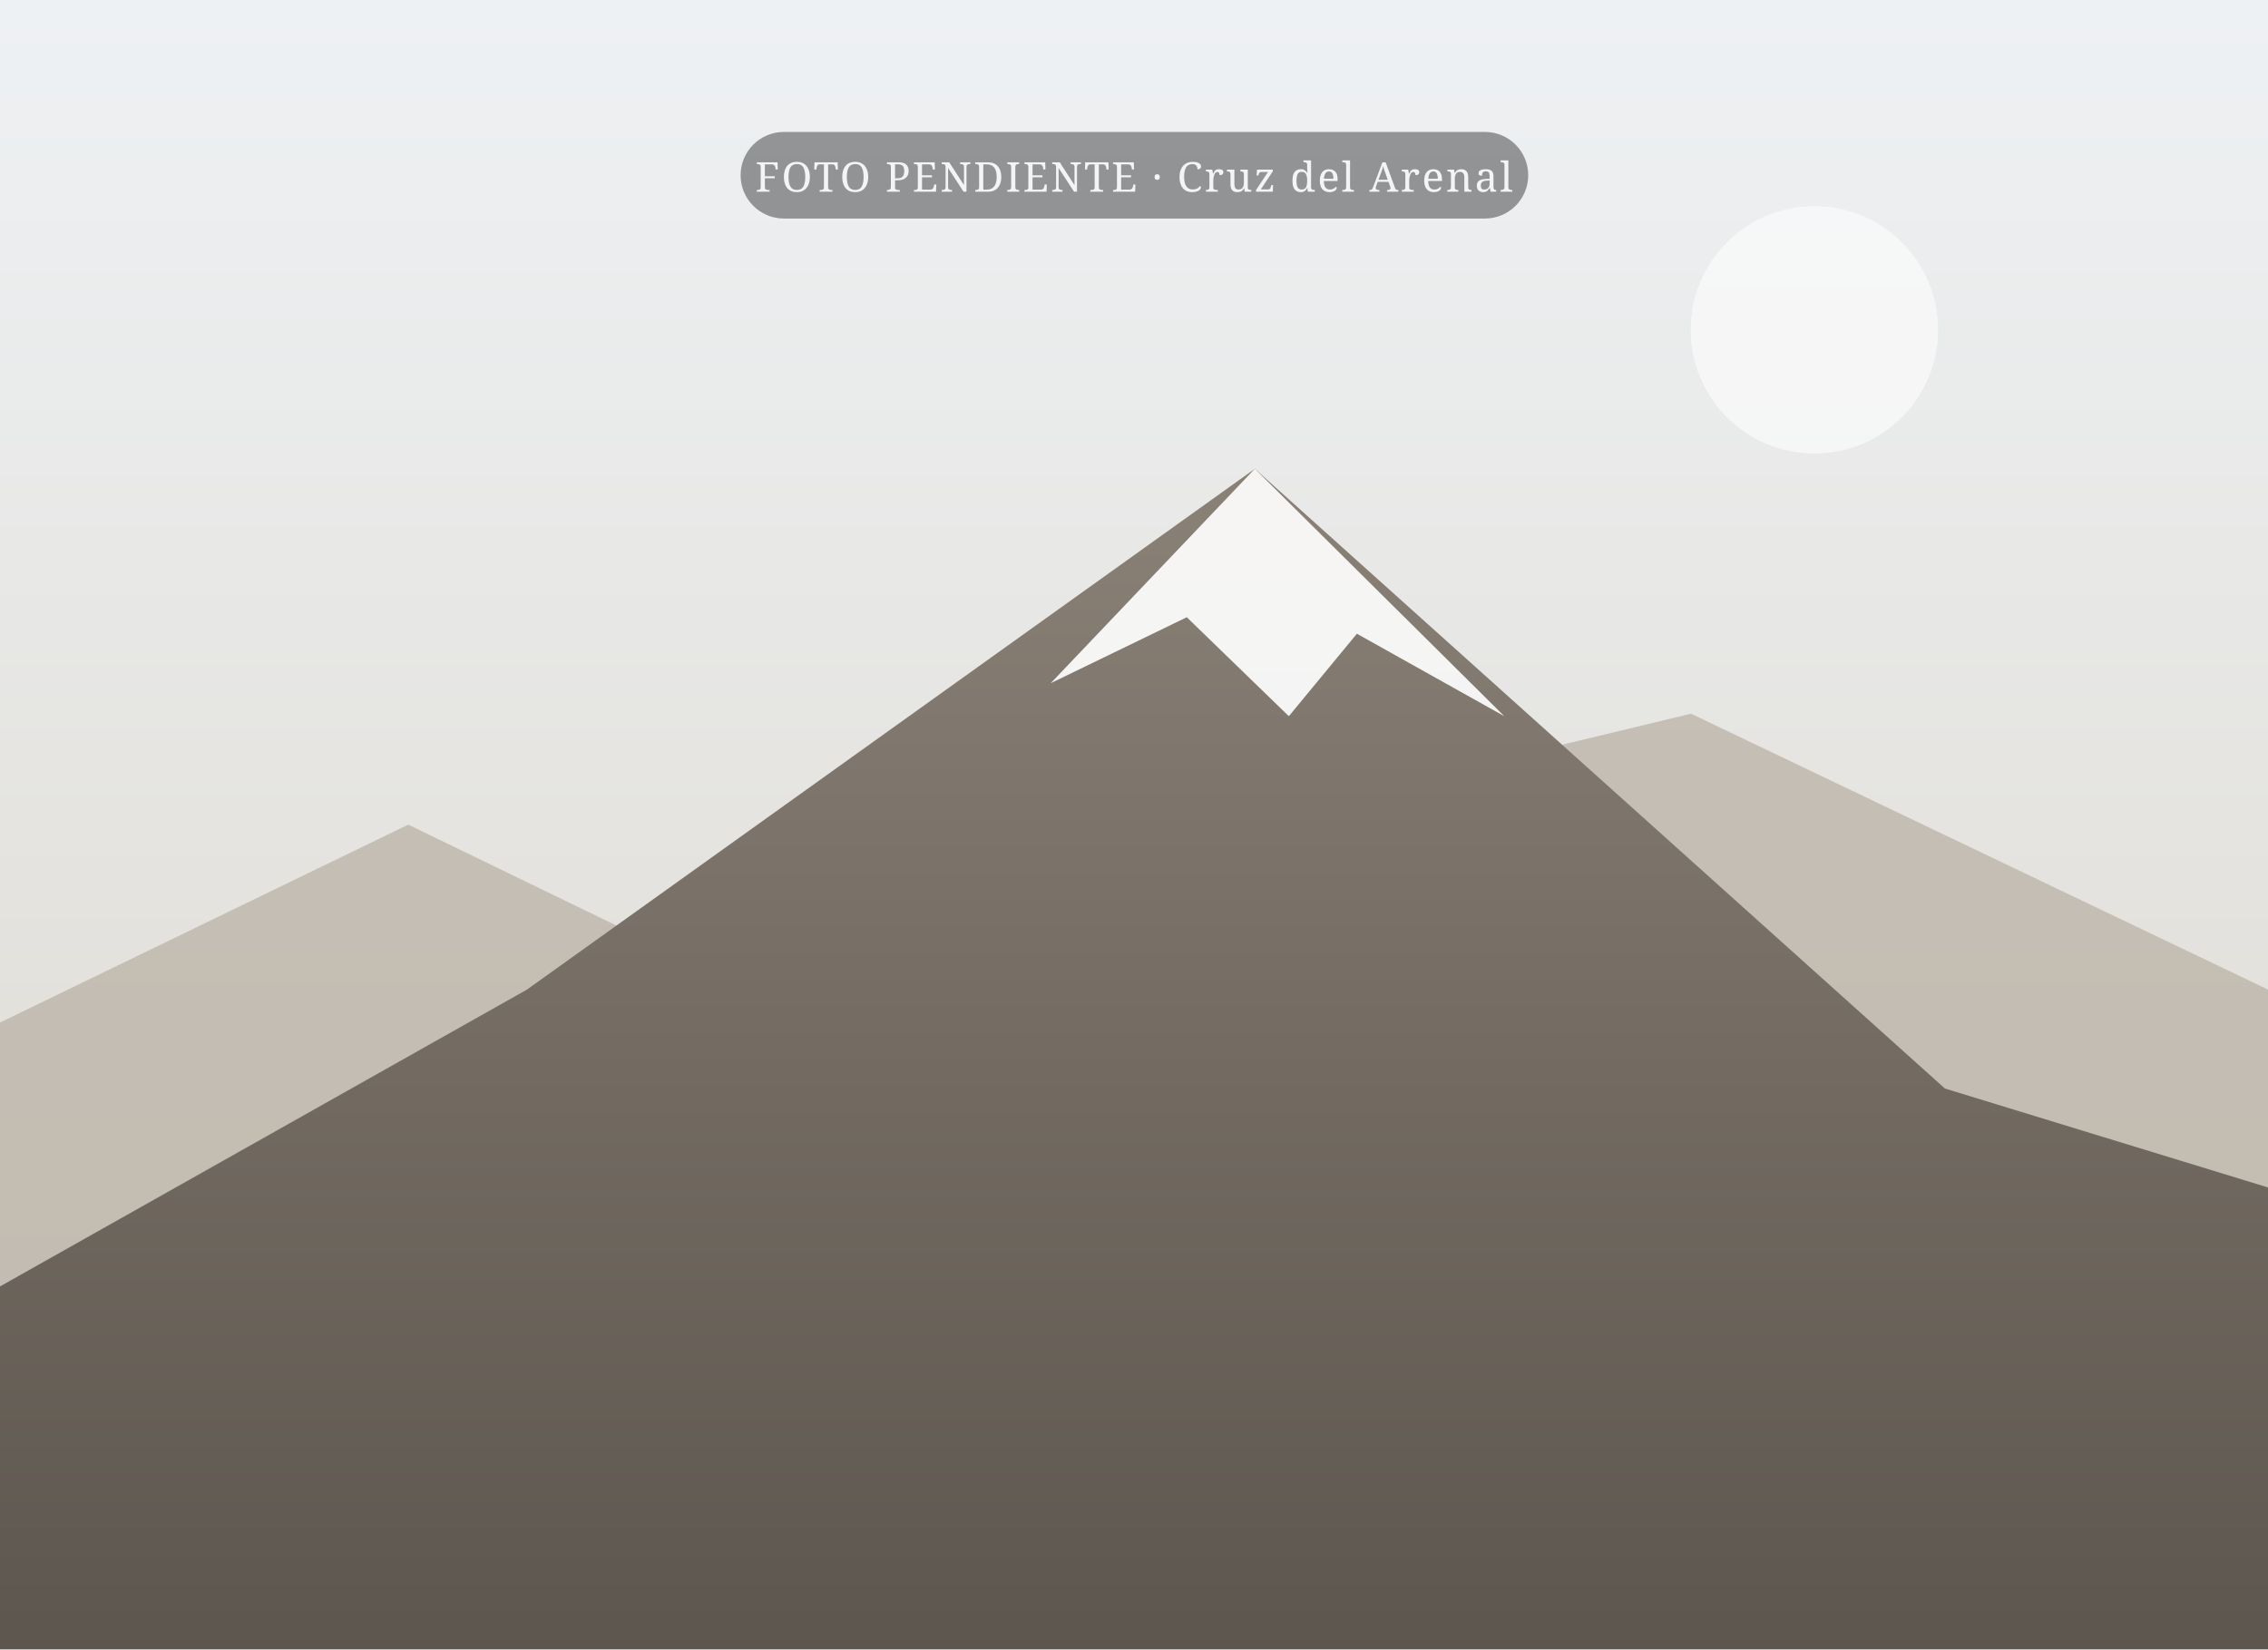
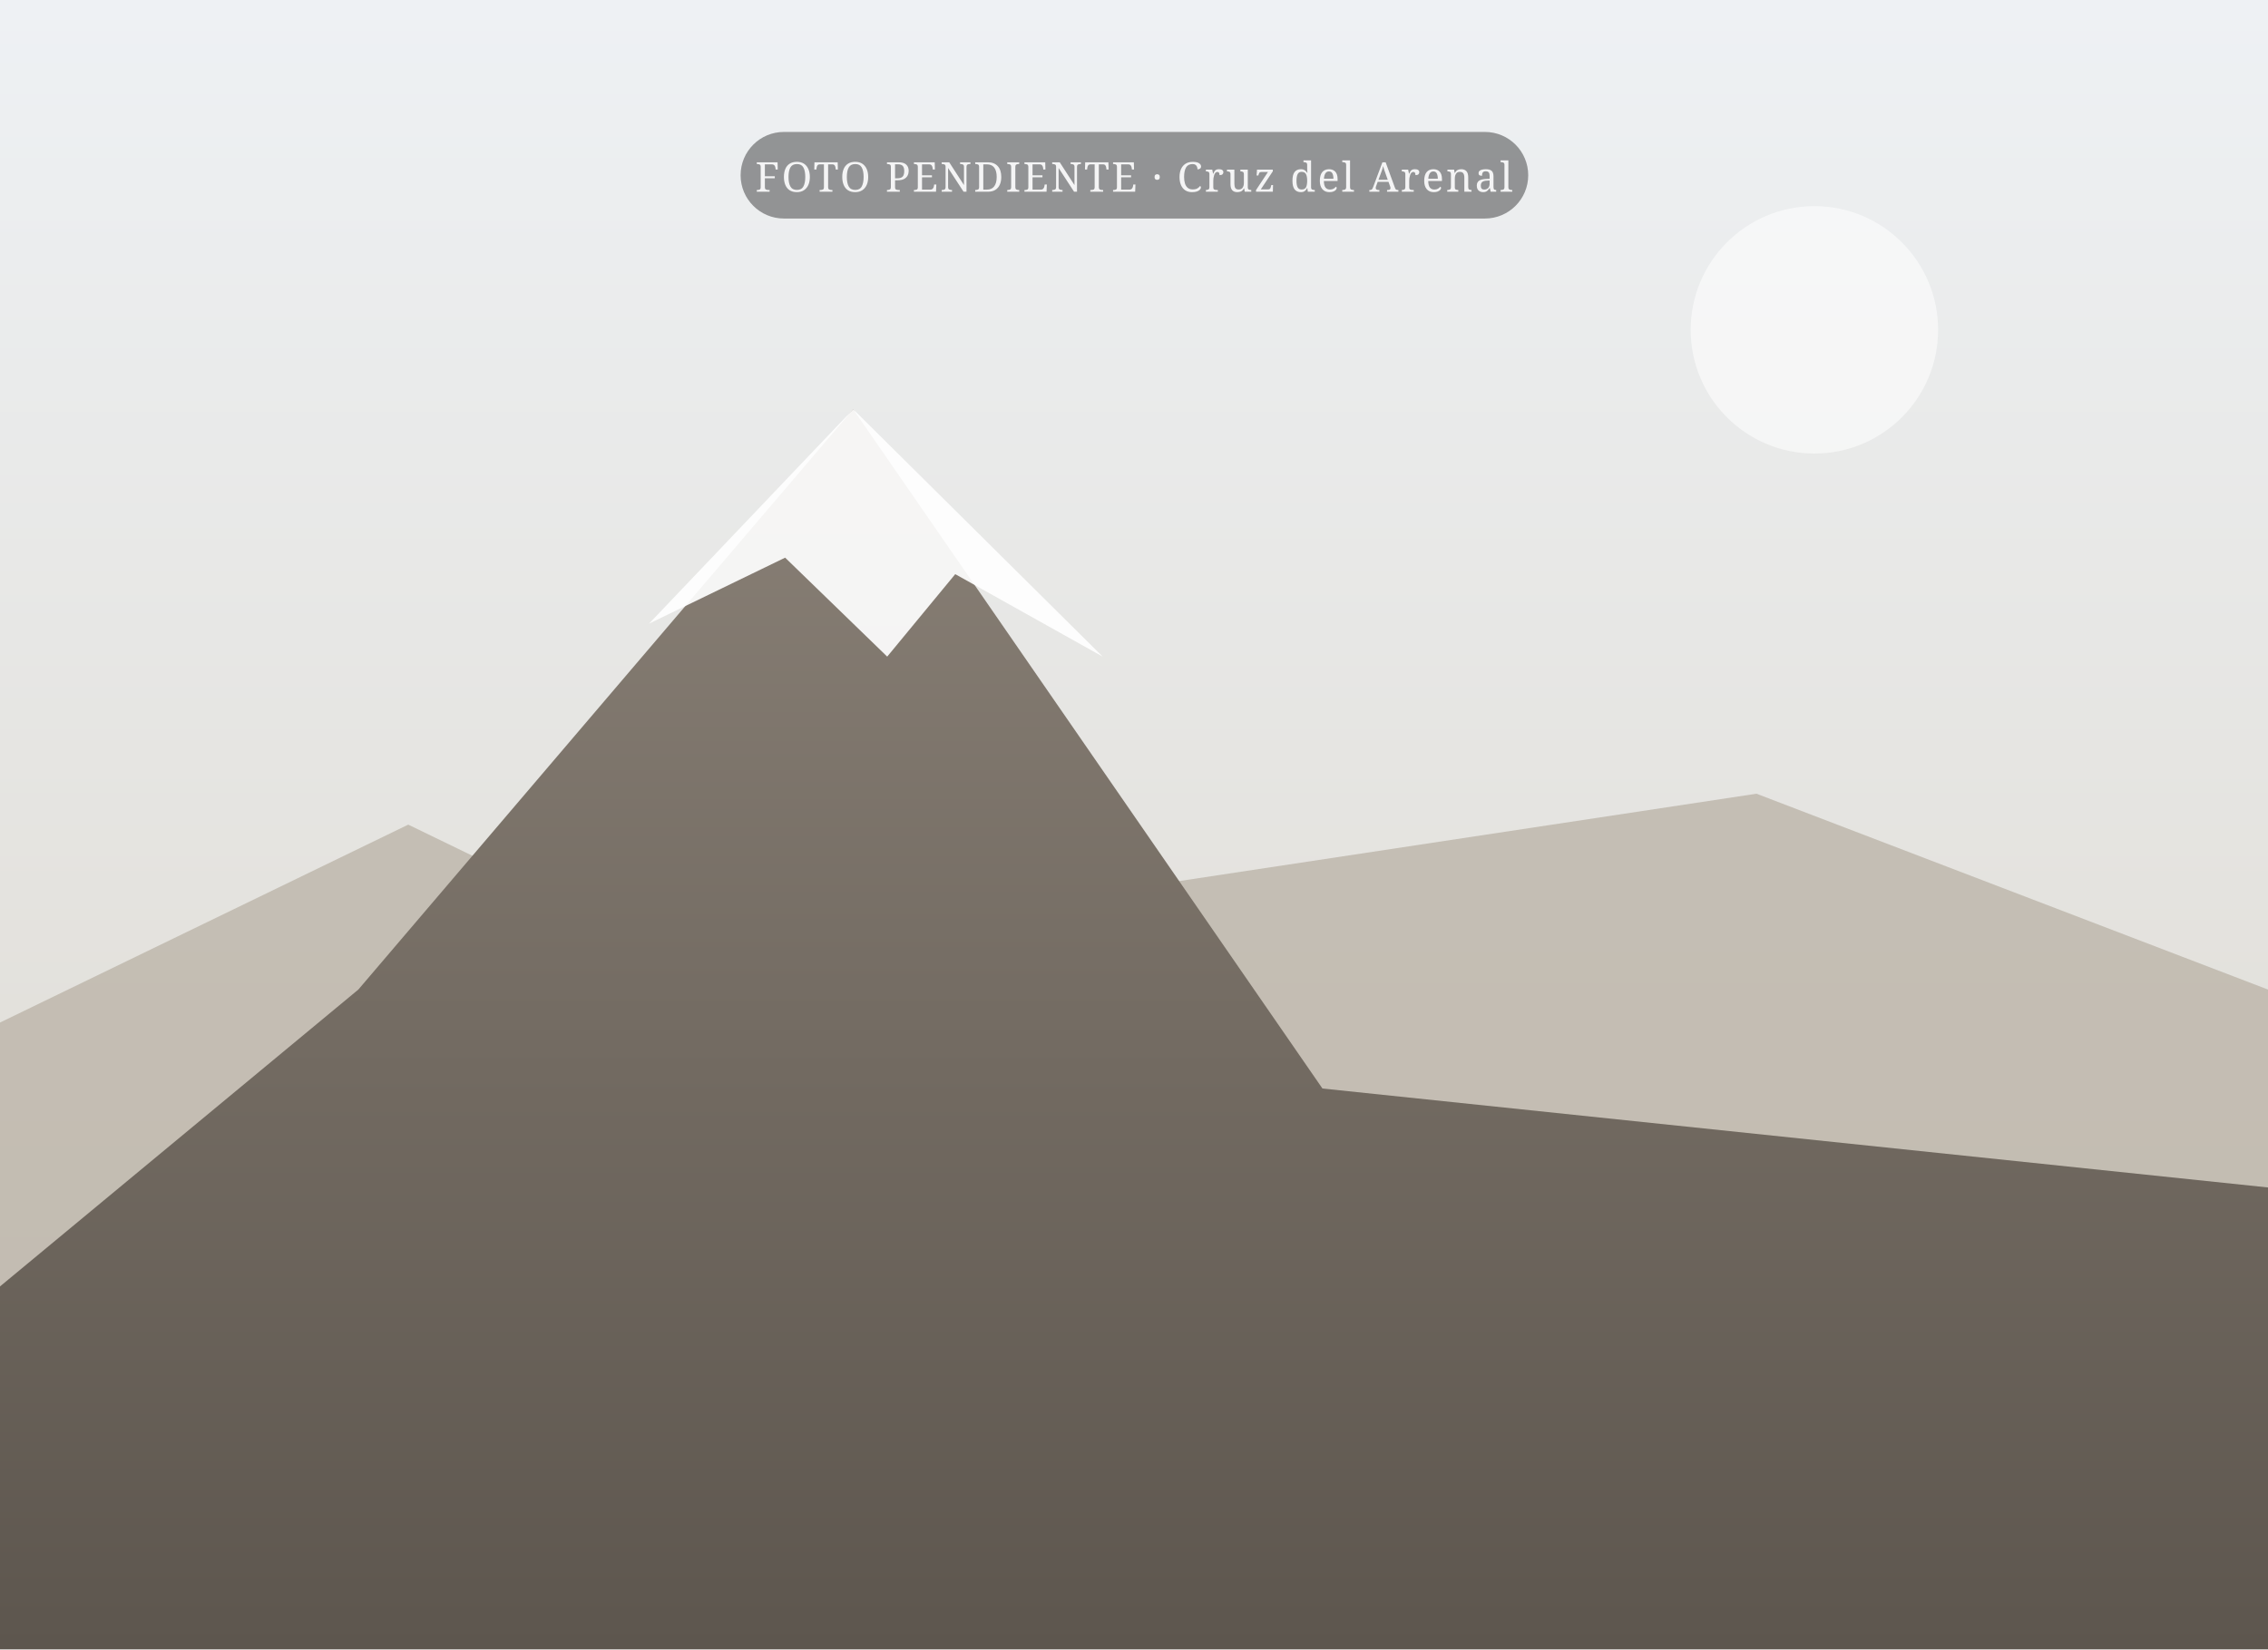
<svg xmlns="http://www.w3.org/2000/svg" viewBox="0 0 1100 800" width="1100" height="800" role="img" aria-label="FOTO PENDIENTE · Cruz del Arenal">
  <defs>
    <linearGradient id="sky" x1="0" y1="0" x2="0" y2="1">
      <stop offset="0" stop-color="#eef1f4" />
      <stop offset="1" stop-color="#dcd7cd" />
    </linearGradient>
    <linearGradient id="ground" x1="0" y1="0" x2="0" y2="1">
      <stop offset="0" stop-color="#8a8177" />
      <stop offset="1" stop-color="#5d564e" />
    </linearGradient>
  </defs>
  <rect width="1100" height="800" fill="url(#sky)" />
  <circle cx="880" cy="160" r="60" fill="#ffffff" opacity=".55" />
-   <path d="M0 800 L0 496 L198 400 L330 464 L820.2 346.2 L1100 480 L1100 800 Z" fill="#b9b2a6" opacity=".75" />
-   <path d="M0 800 L0 624.0 L255.6 480.0 L608.6 227.4 L943.3 528.0 L1100 576.0 L1100 800 Z" fill="url(#ground)" />
-   <path d="M509.6 331.4 L608.6 227.4 L729.6 347.4 L658.1 307.4 L625.1 347.4 L575.6 299.4 Z" fill="#ffffff" opacity=".92" />
+   <path d="M0 800 L0 496 L198 400 L330 464 L851.9 385.0 L1100 480 L1100 800 Z" fill="#b9b2a6" opacity=".75" />
+   <path d="M0 800 L0 624.0 L173.8 480.0 L413.8 198.5 L641.4 528.0 L1100 576.0 L1100 800 Z" fill="url(#ground)" />
+   <path d="M314.8 302.5 L413.8 198.5 L534.8 318.5 L463.3 278.5 L430.3 318.5 L380.8 270.5 Z" fill="#ffffff" opacity=".92" />
  <rect x="359.2" y="64" width="382" height="42" rx="21" fill="#000000" opacity=".38" />
  <text x="550" y="93" text-anchor="middle" font-family="Georgia, serif" font-size="20" fill="#ffffff" opacity=".9" letter-spacing="1">FOTO PENDIENTE · Cruz del Arenal</text>
</svg>
